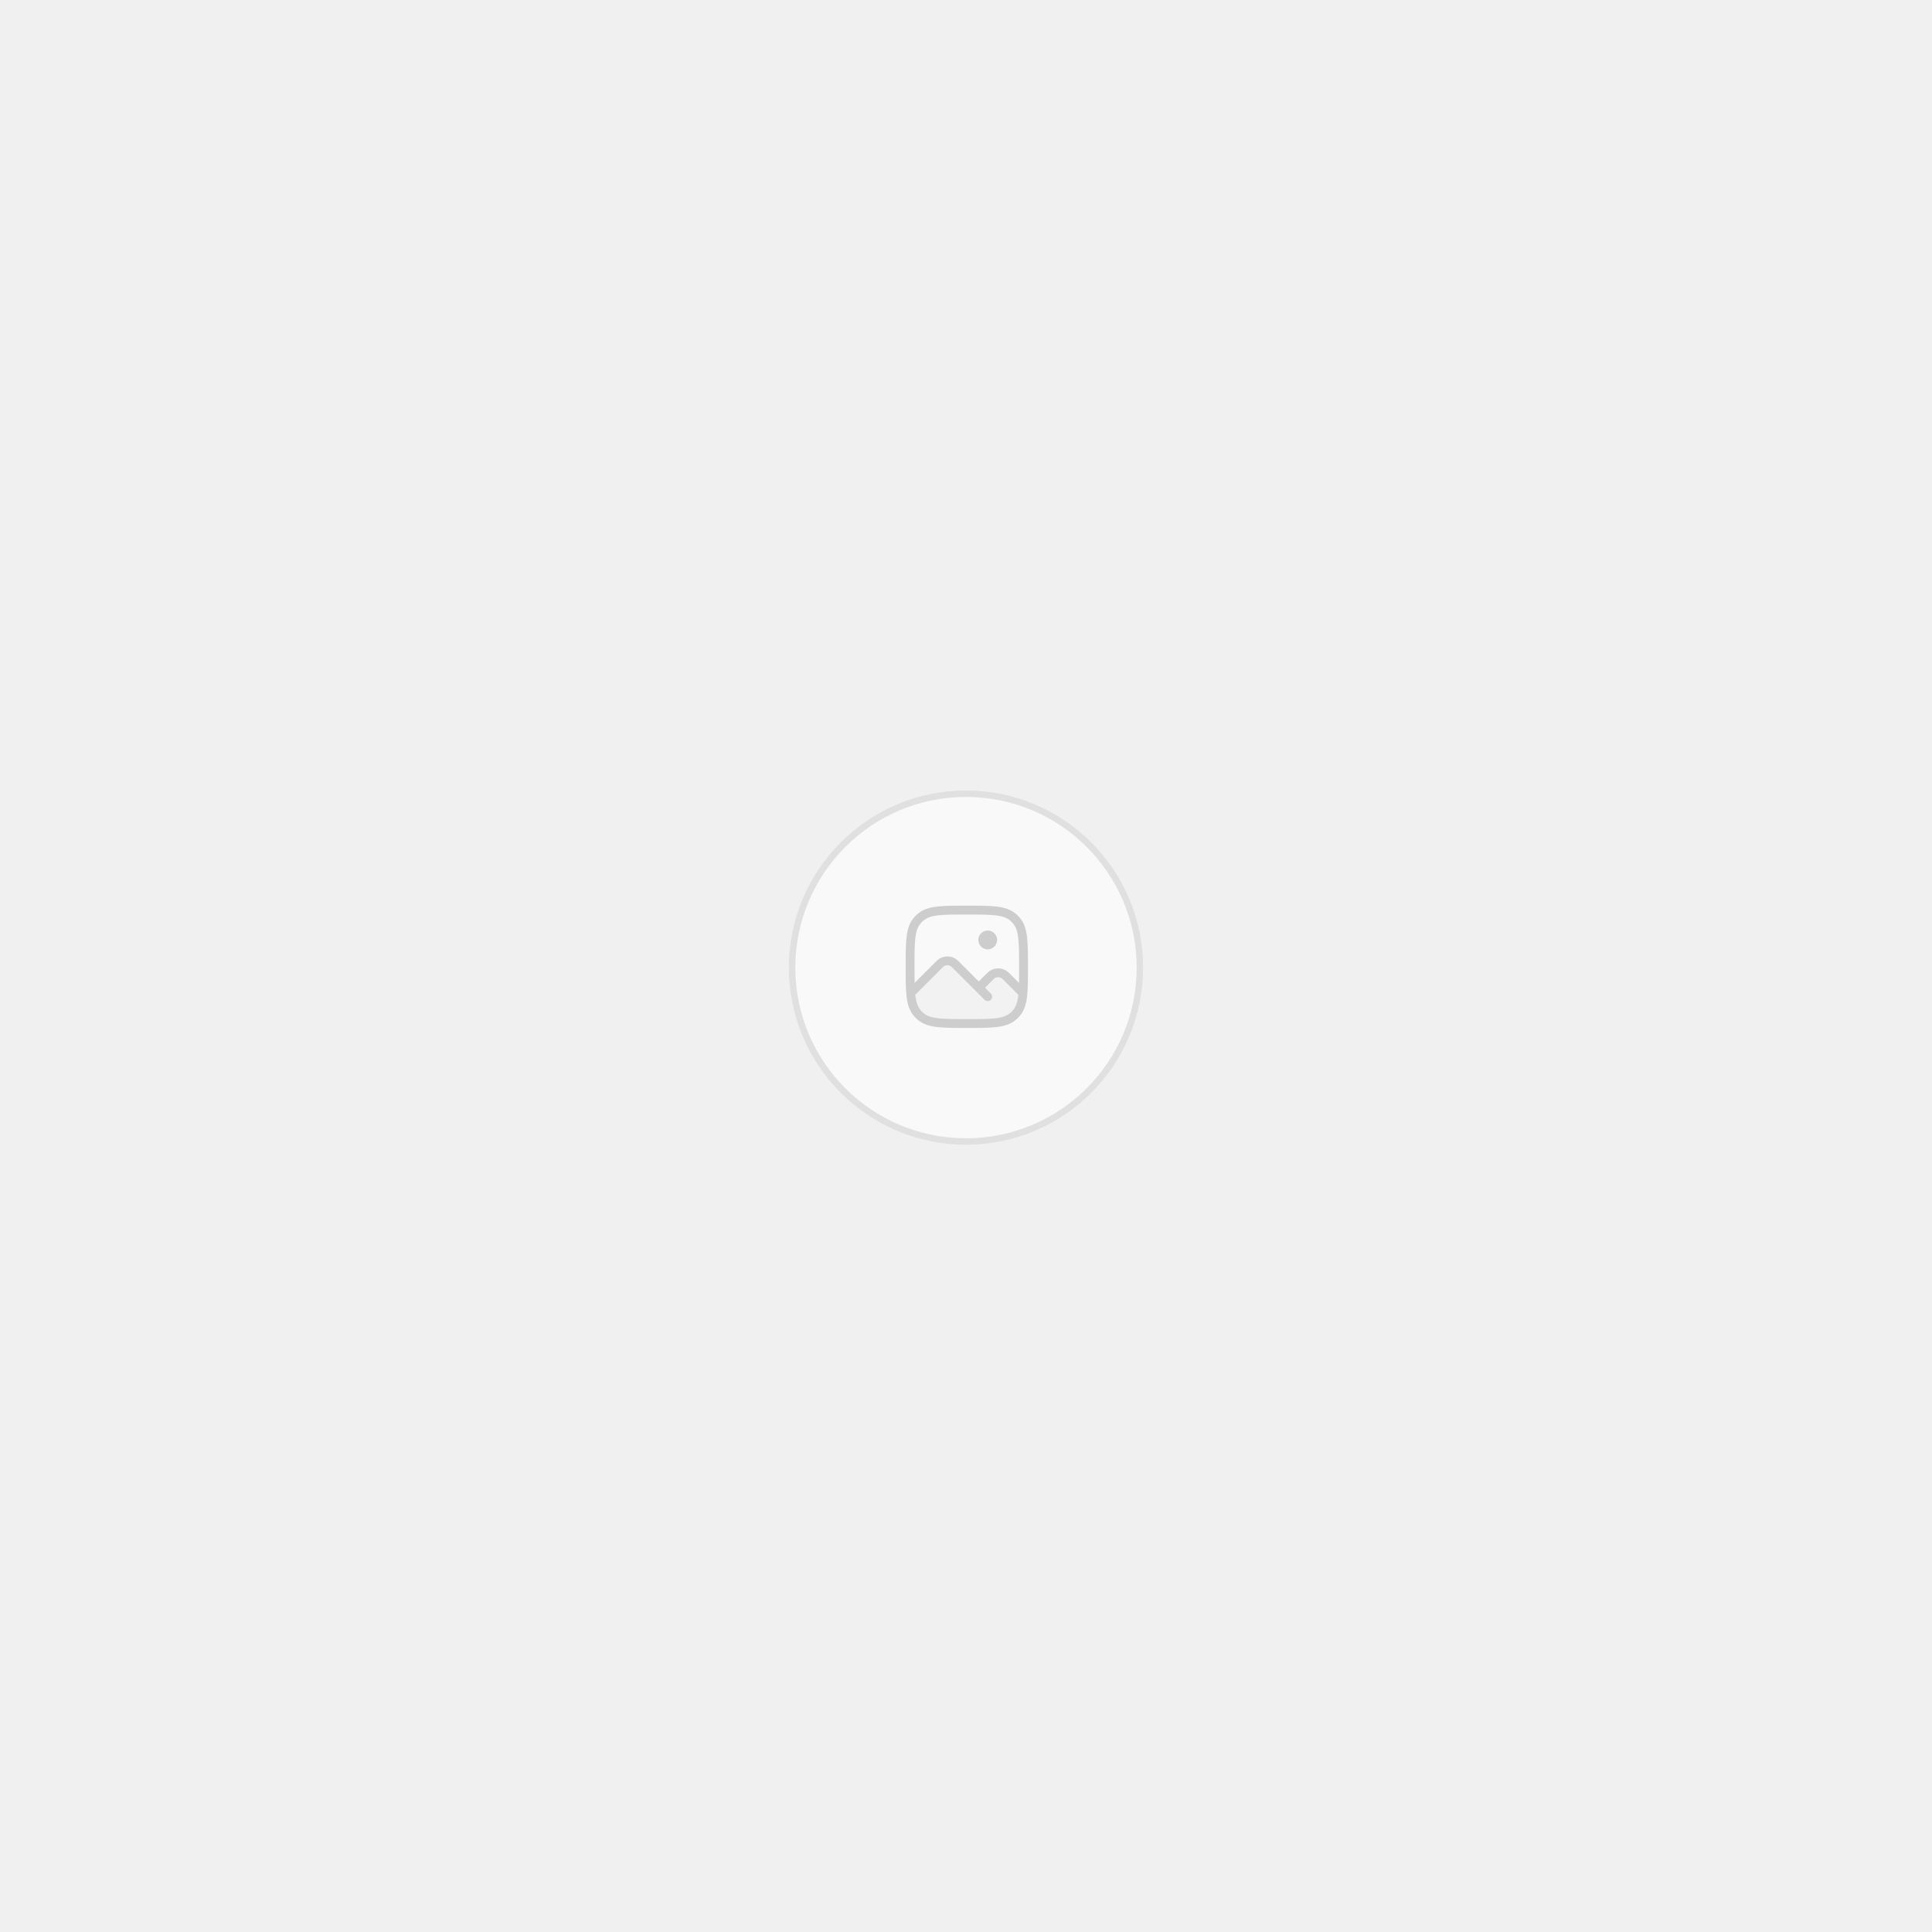
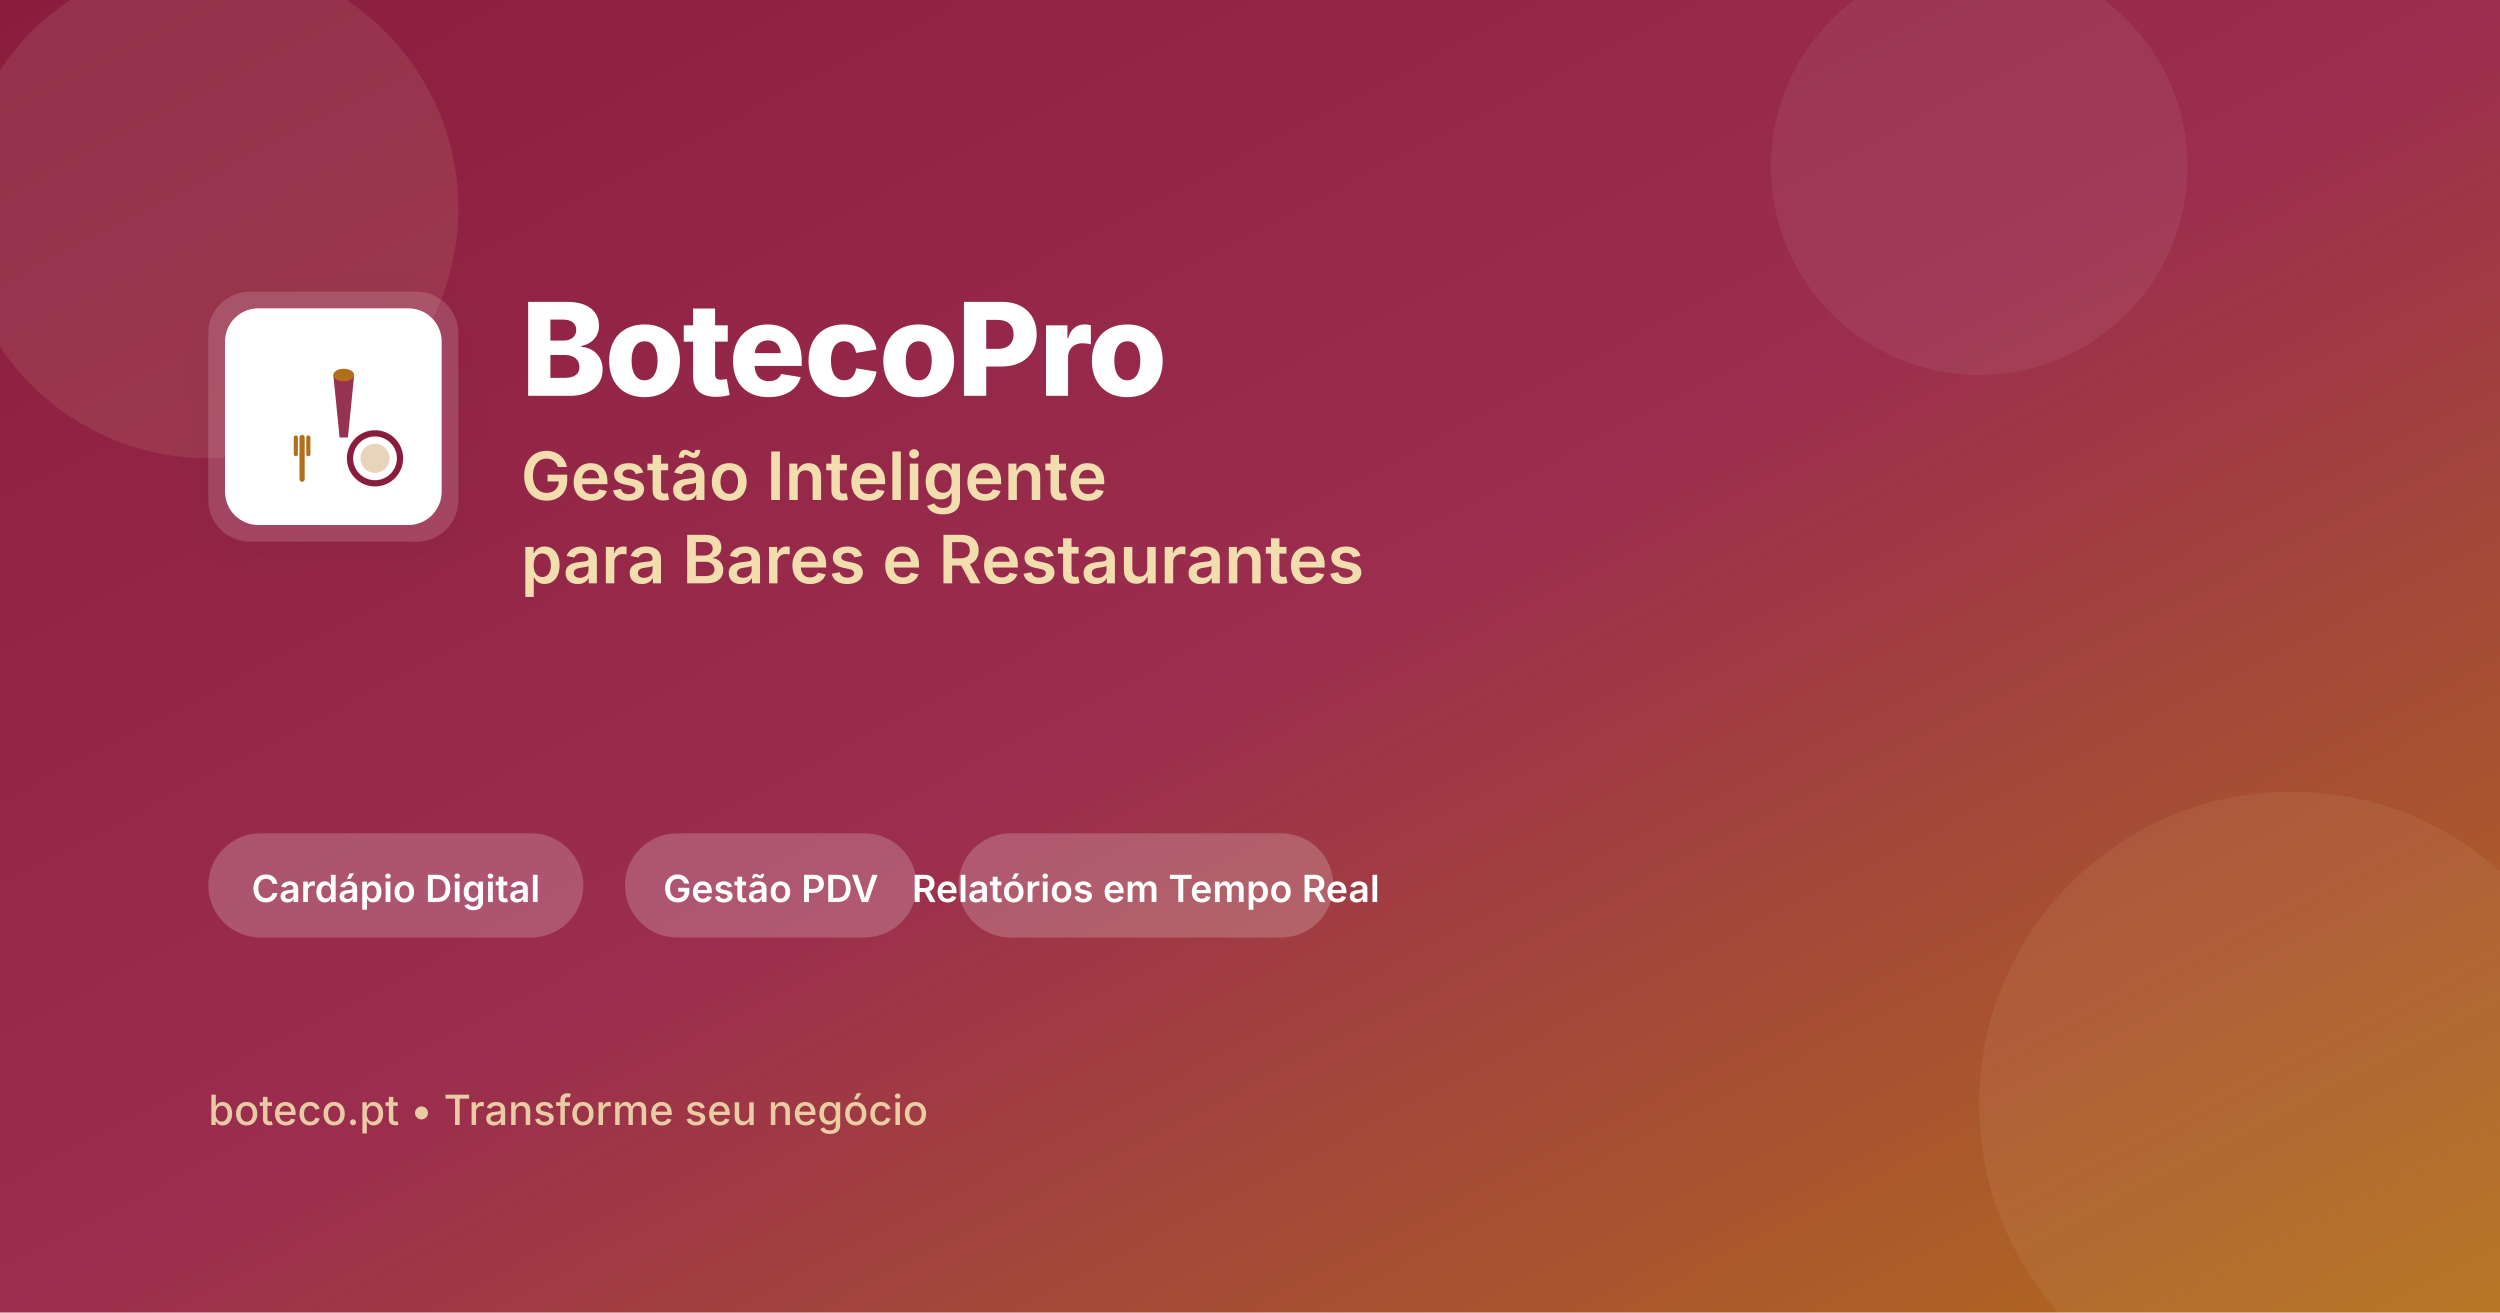
- <svg xmlns="http://www.w3.org/2000/svg" width="1200" height="1200" viewBox="0 0 1200 1200" fill="none">
-   <path fill="#F0F0F0" d="M0 0h1200v1200H0z" />
-   <circle cx="600" cy="601" r="108" fill="#F9F9F9" stroke="#E0E0E0" stroke-width="4" />
-   <path opacity=".4" d="M593.196 598.758a6.714 6.714 0 0 0-9.496 0l-18.073 18.073c.47 5.626 1.559 9.44 4.086 12.398a18.5 18.5 0 0 0 2.058 2.058c5.201 4.442 13.044 4.442 28.729 4.442s23.528 0 28.729-4.442a18.5 18.5 0 0 0 2.058-2.058c2.527-2.958 3.616-6.772 4.086-12.398l-10.656-10.656a6.715 6.715 0 0 0-9.496 0l-7.304 7.304z" fill="#E8E8E8" />
-   <path d="m567.125 615.333 16.575-16.575a6.714 6.714 0 0 1 9.496 0l14.721 14.721m0 0 5.562 5.563m-5.562-5.563 7.304-7.304a6.715 6.715 0 0 1 9.496 0l9.158 9.158" stroke="#CDCDCD" stroke-width="5.5" stroke-linecap="round" stroke-linejoin="round" />
-   <path d="M613.479 585.667a1.854 1.854 0 1 0 0-3.709m0 3.709a1.854 1.854 0 1 1 0-3.709m0 3.709v-3.709" stroke="#CDCDCD" stroke-width="8" stroke-linecap="round" stroke-linejoin="round" />
-   <path d="M569.712 629.229c-4.442-5.201-4.442-13.044-4.442-28.729s0-23.528 4.442-28.729a18.6 18.6 0 0 1 2.057-2.058c5.202-4.442 13.044-4.442 28.73-4.442s23.528 0 28.729 4.442a18.5 18.5 0 0 1 2.057 2.058c4.443 5.201 4.443 13.044 4.443 28.729s0 23.528-4.443 28.729a18.5 18.5 0 0 1-2.057 2.058c-5.201 4.442-13.044 4.442-28.729 4.442-15.686 0-23.528 0-28.73-4.442a18.6 18.6 0 0 1-2.057-2.058" stroke="#CDCDCD" stroke-width="5.5" stroke-linecap="round" stroke-linejoin="round" />
+ <svg xmlns="http://www.w3.org/2000/svg" width="1200" height="630" fill="none" viewBox="0 0 1200 630">
+   <defs>
+     <linearGradient id="a" x1="0%" x2="100%" y1="0%" y2="100%">
+       <stop offset="0%" style="stop-color:#8a1d3e;stop-opacity:1" />
+       <stop offset="50%" style="stop-color:#9b2d4e;stop-opacity:1" />
+       <stop offset="100%" style="stop-color:#b26f1a;stop-opacity:1" />
+     </linearGradient>
+     <filter id="b" width="200%" height="200%" x="-50%" y="-50%">
+       <feDropShadow dx="0" dy="4" flood-opacity=".3" stdDeviation="8" />
+     </filter>
+   </defs>
+   <path fill="url(#a)" d="M0 0h1200v630H0z" />
+   <circle cx="100" cy="100" r="120" fill="#f1ddad" opacity=".1" />
+   <circle cx="1100" cy="530" r="150" fill="#f1ddad" opacity=".08" />
+   <circle cx="950" cy="80" r="100" fill="#fff" opacity=".06" />
+   <g transform="translate(100 140)">
+     <rect width="120" height="120" fill="#fff" filter="url(#b)" opacity=".15" rx="20" />
+     <rect width="104" height="104" x="8" y="8" fill="#fff" rx="16" />
+     <g transform="translate(25 25)">
+       <path fill="#8a1d3e" d="M35 15h10l-3 30h-4Z" opacity=".9" />
+       <ellipse cx="40" cy="15" fill="#b26f1a" rx="5" ry="3" />
+       <circle cx="55" cy="55" r="12" stroke="#8a1d3e" stroke-width="3" />
+       <circle cx="55" cy="55" r="7" fill="#b26f1a" opacity=".3" />
+       <g stroke="#b26f1a" stroke-linecap="round">
+         <path stroke-width="2.5" d="M20 45v20" />
+         <path stroke-width="2" d="M17 45v8m6-8v8" />
+       </g>
+     </g>
+     <text x="150" y="50" fill="#fff" font-family="system-ui, -apple-system, 'Segoe UI', sans-serif" font-size="62" font-weight="800" letter-spacing="-1">
+       BotecoPro
+     </text>
+     <text x="150" y="100" fill="#f1ddad" font-family="system-ui, -apple-system, 'Segoe UI', sans-serif" font-size="32" font-weight="600">
+       Gestão Inteligente
+     </text>
+     <text x="150" y="140" fill="#f1ddad" font-family="system-ui, -apple-system, 'Segoe UI', sans-serif" font-size="32" font-weight="600">
+       para Bares e Restaurantes
+     </text>
+   </g>
+   <g fill="#fff" transform="translate(100 400)">
+     <rect width="180" height="50" opacity=".2" rx="25" />
+     <text x="90" y="33" font-family="system-ui, -apple-system, sans-serif" font-size="18" font-weight="600" text-anchor="middle">
+       Cardápio Digital
+     </text>
+     <rect width="140" height="50" x="200" opacity=".2" rx="25" />
+     <text x="270" y="33" font-family="system-ui, -apple-system, sans-serif" font-size="18" font-weight="600" text-anchor="middle">
+       Gestão PDV
+     </text>
+     <rect width="180" height="50" x="360" opacity=".2" rx="25" />
+     <text x="450" y="33" font-family="system-ui, -apple-system, sans-serif" font-size="18" font-weight="600" text-anchor="middle">
+       Relatórios em Tempo Real
+     </text>
+   </g>
+   <text fill="#f1ddad" font-family="system-ui, -apple-system, sans-serif" font-size="20" font-weight="500" opacity=".9" transform="translate(100 540)">
+       boteco.pt • Transforme seu negócio
+     </text>
</svg>
